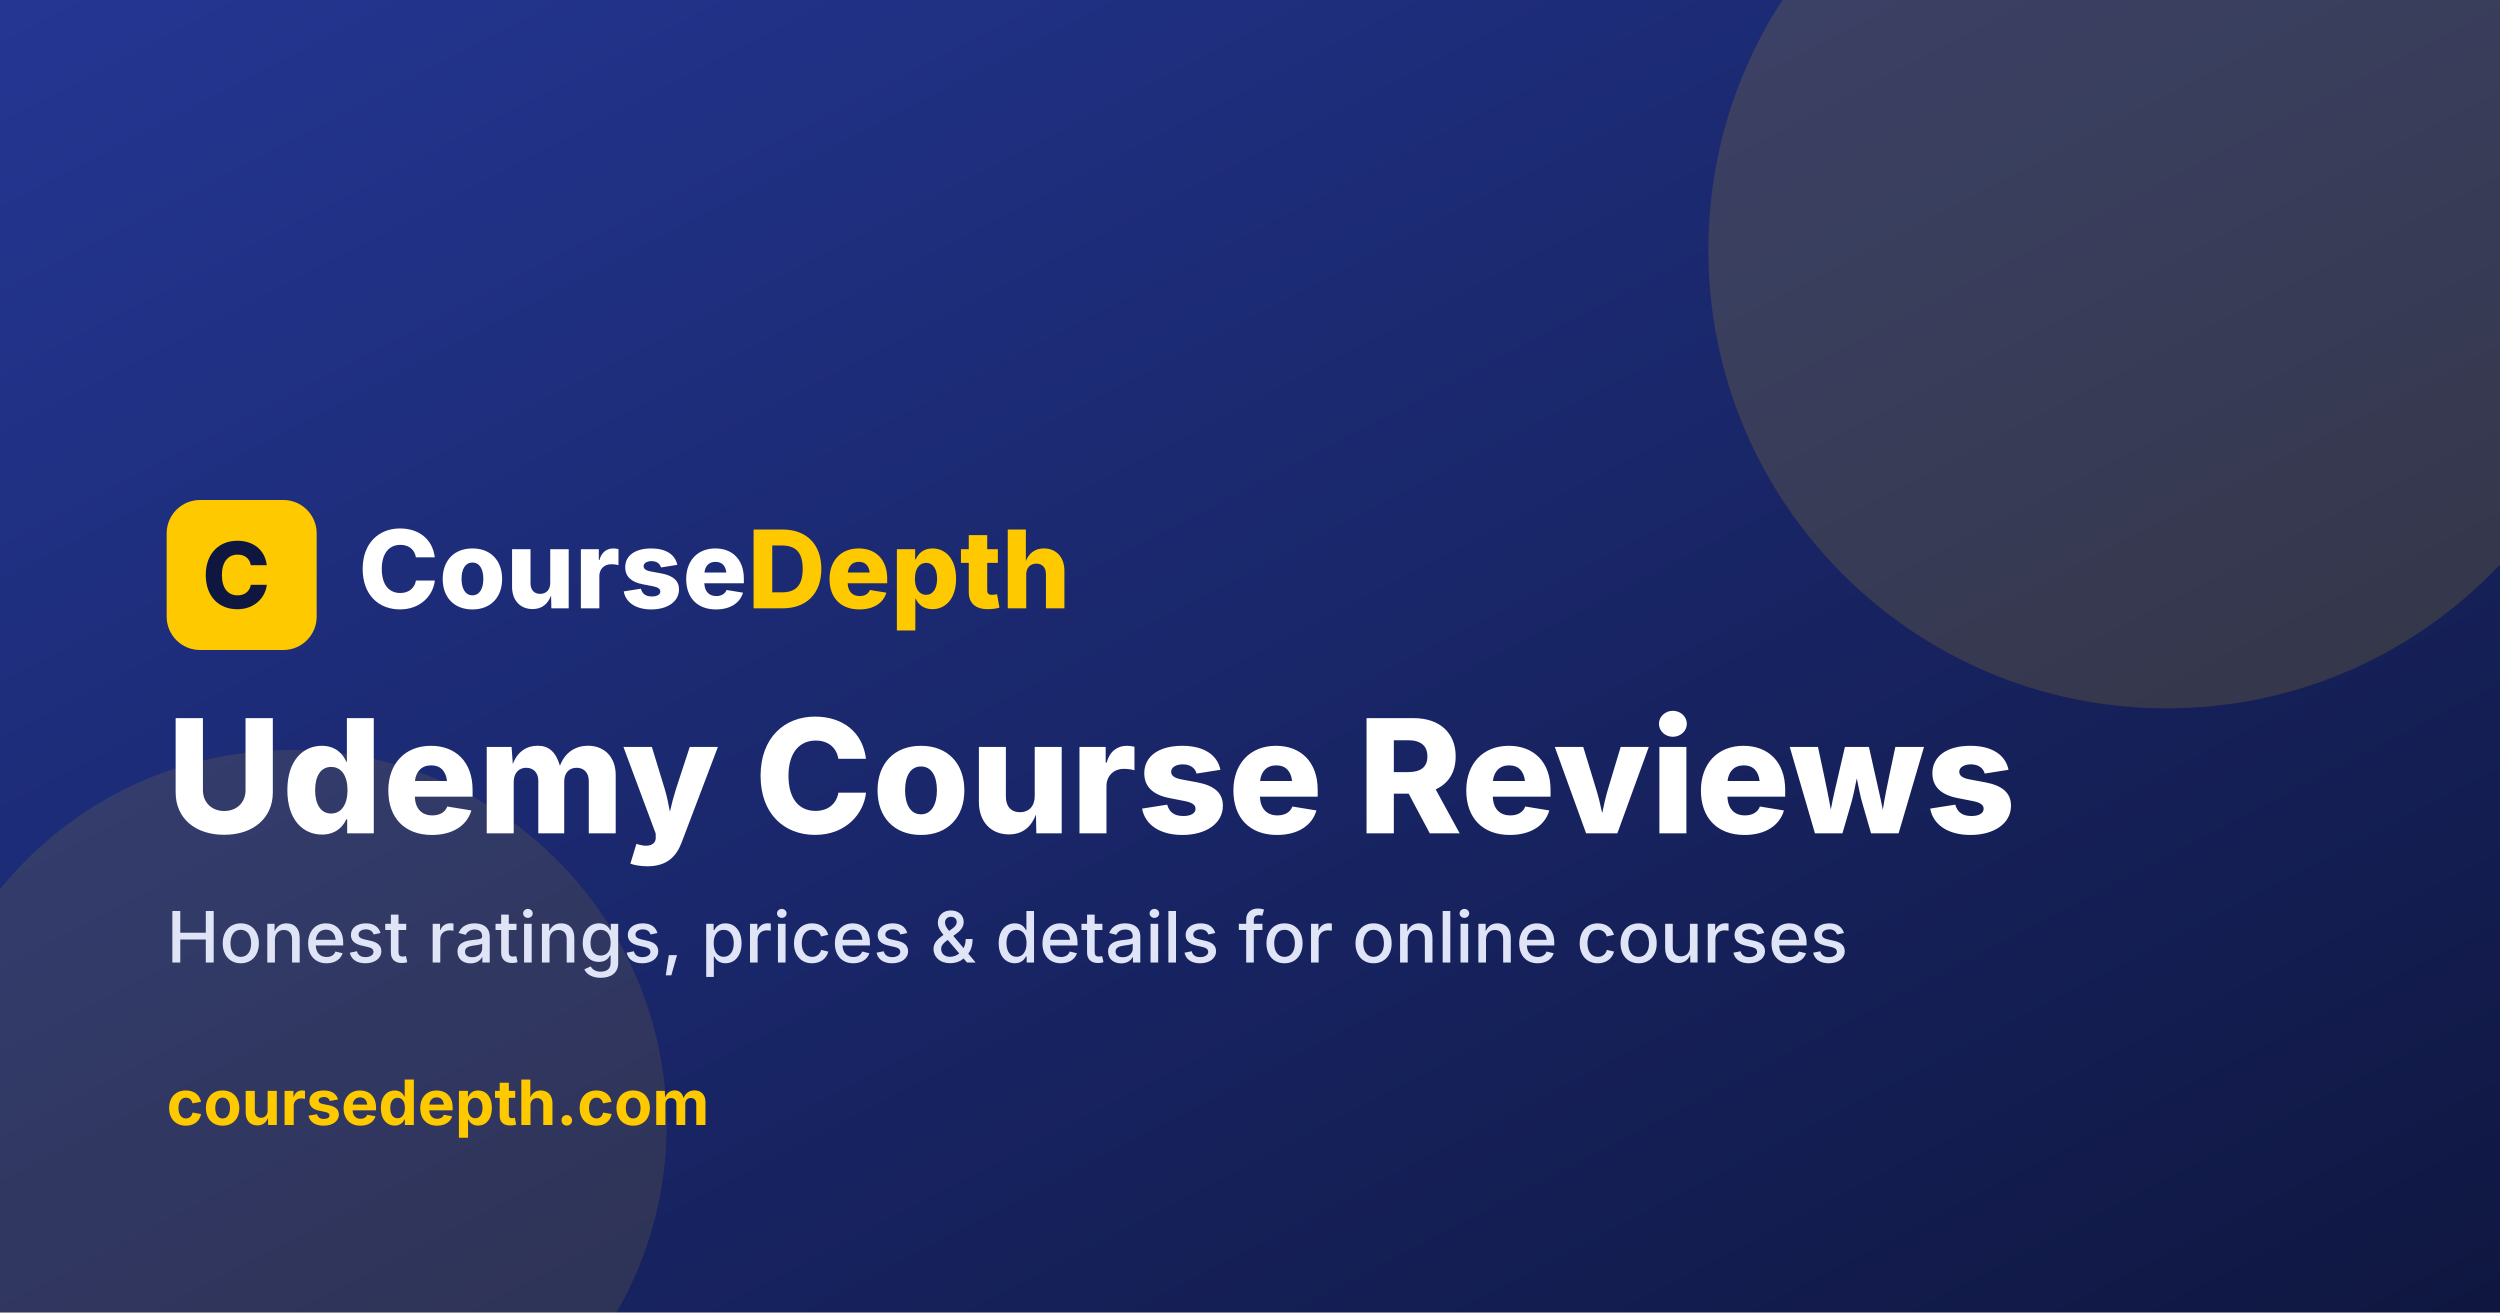
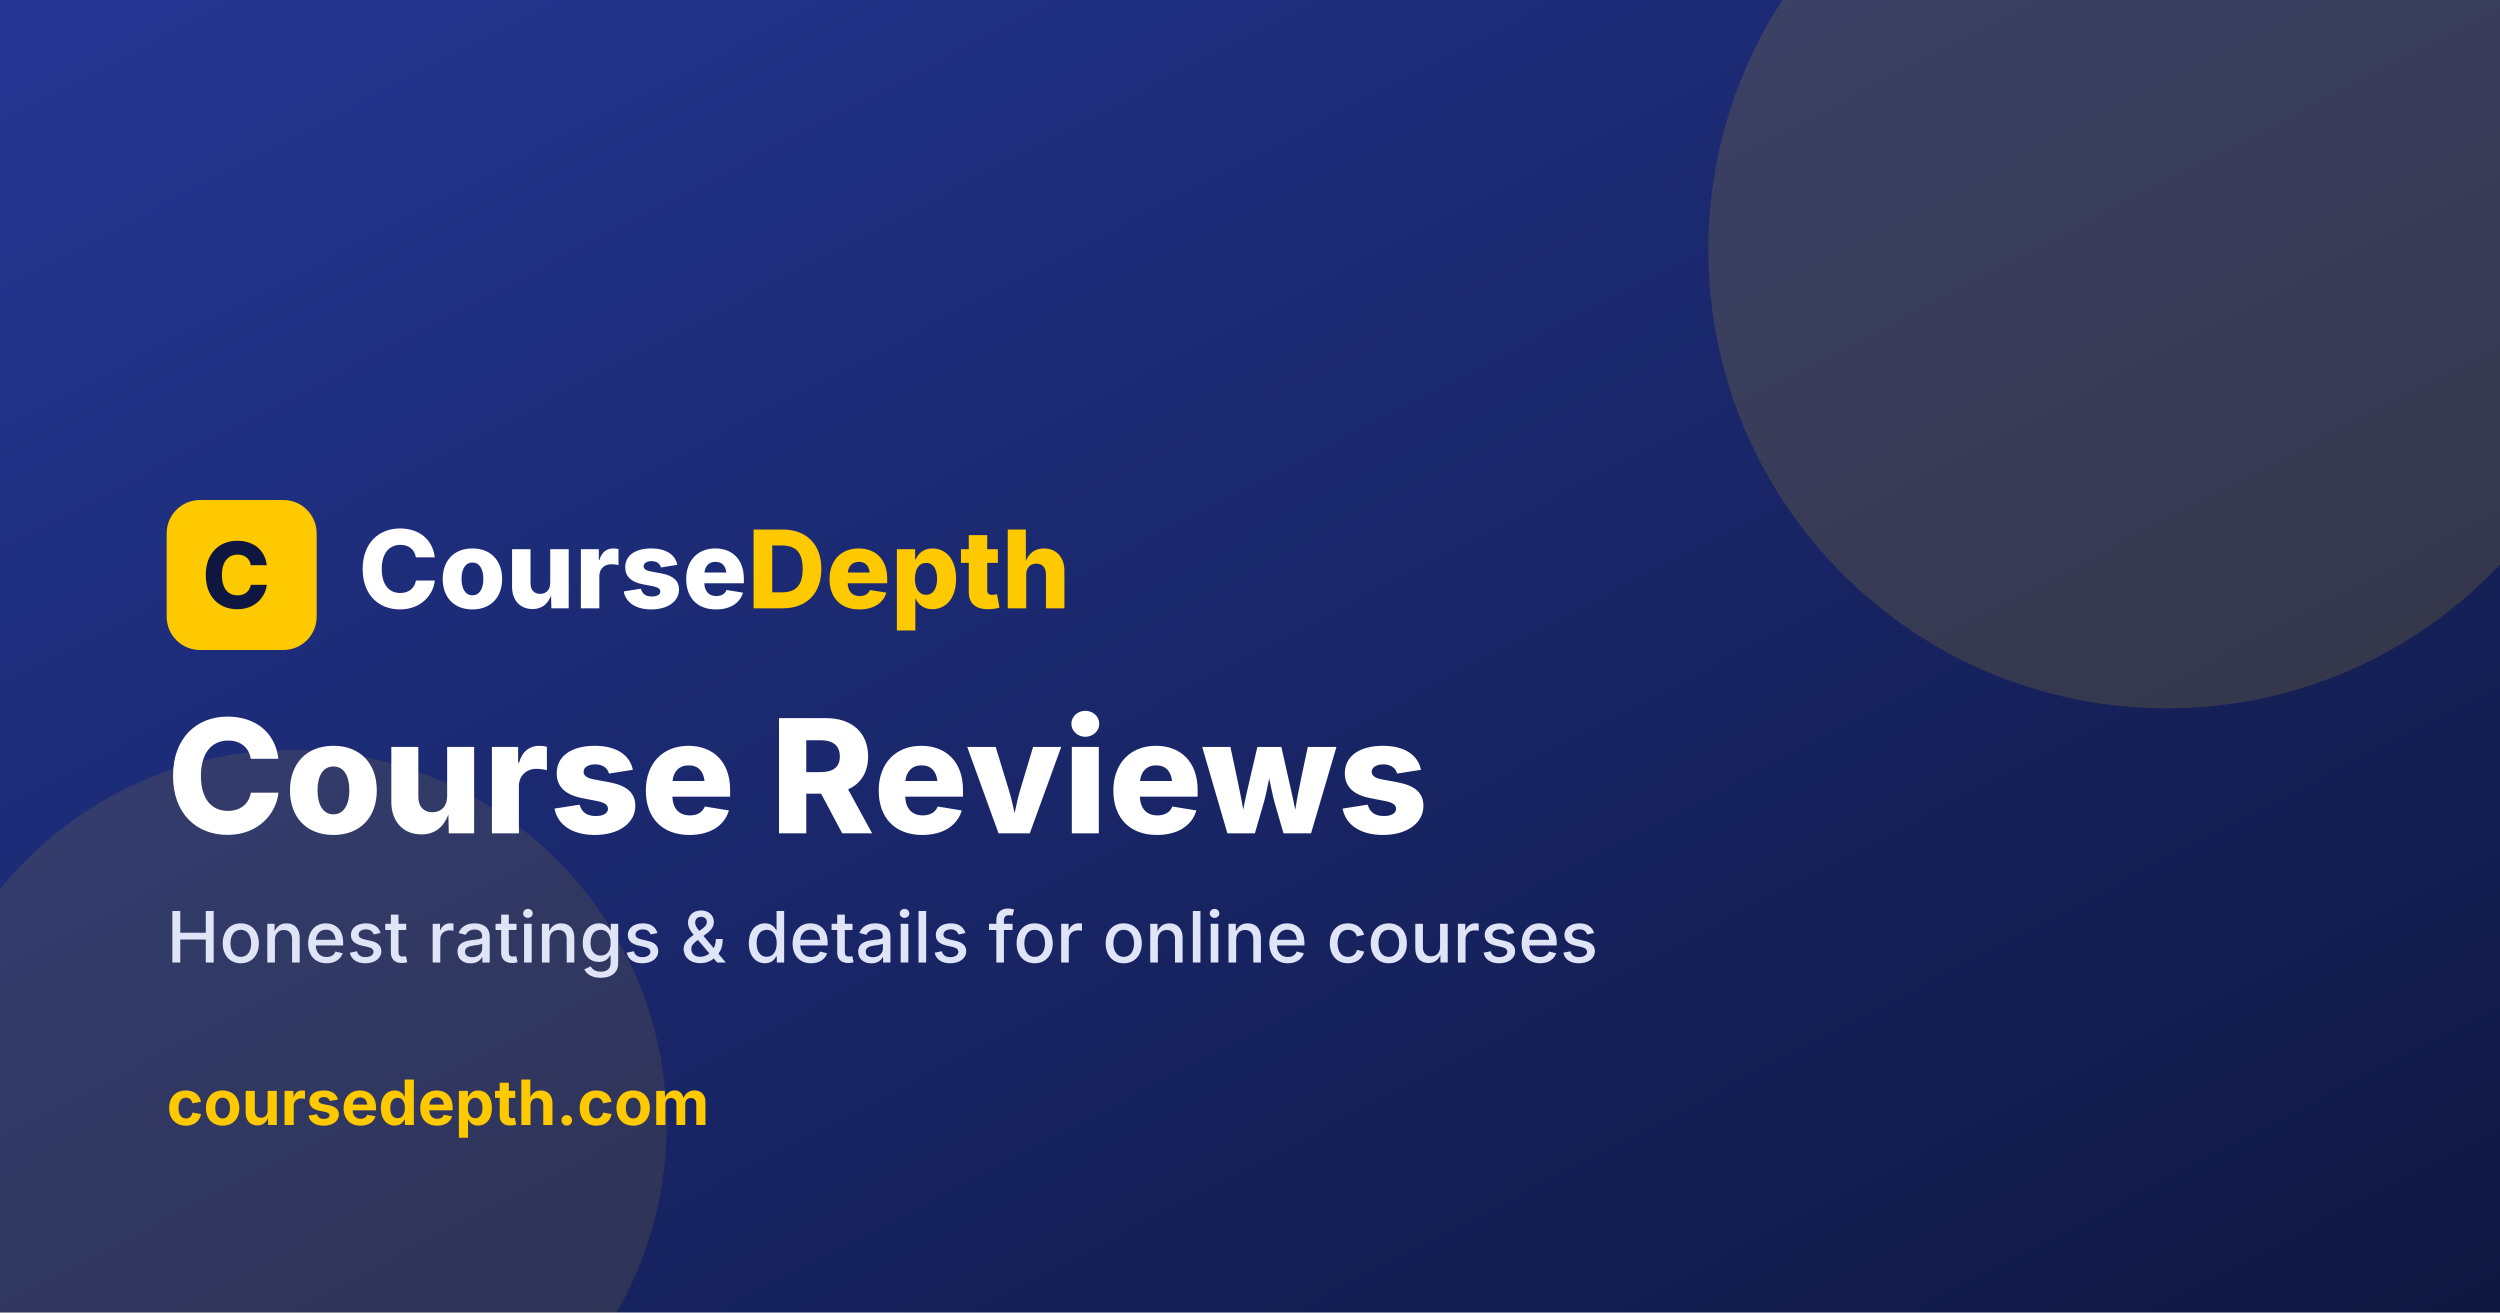
<svg xmlns="http://www.w3.org/2000/svg" width="1200" height="630" viewBox="0 0 1200 630">
  <defs>
    <linearGradient id="g" x1="0" y1="0" x2="1" y2="1">
      <stop offset="0" stop-color="#243693" />
      <stop offset="1" stop-color="#0f1740" />
    </linearGradient>
  </defs>
  <rect width="1200" height="630" fill="url(#g)" />
  <circle cx="1040" cy="120" r="220" fill="#ffc900" opacity="0.14" />
  <circle cx="140" cy="540" r="180" fill="#ffc900" opacity="0.10" />
  <rect x="80" y="240" width="72" height="72" rx="16" fill="#ffc900" />
  <text x="97" y="292" font-family="Inter, Arial, sans-serif" font-size="44" font-weight="800" fill="#0f1740">C</text>
  <text x="172" y="292" font-family="Inter, Arial, sans-serif" font-size="52" font-weight="800" fill="#ffffff">Course<tspan fill="#ffc900">Depth</tspan>
  </text>
-   <text x="80" y="400" font-family="Inter, Arial, sans-serif" font-size="76" font-weight="800" fill="#ffffff">Udemy Course Reviews</text>
-   <text x="80" y="462" font-family="Inter, Arial, sans-serif" font-size="34" font-weight="500" fill="#dfe4f7">Honest ratings, prices &amp; details for online courses</text>
+   <text x="80" y="400" font-family="Inter, Arial, sans-serif" font-size="76" font-weight="800" fill="#ffffff">Course Reviews</text>
+   <text x="80" y="462" font-family="Inter, Arial, sans-serif" font-size="34" font-weight="500" fill="#dfe4f7">Honest ratings &amp; details for online courses</text>
  <text x="80" y="540" font-family="Inter, Arial, sans-serif" font-size="30" font-weight="700" fill="#ffc900">coursedepth.com</text>
</svg>
